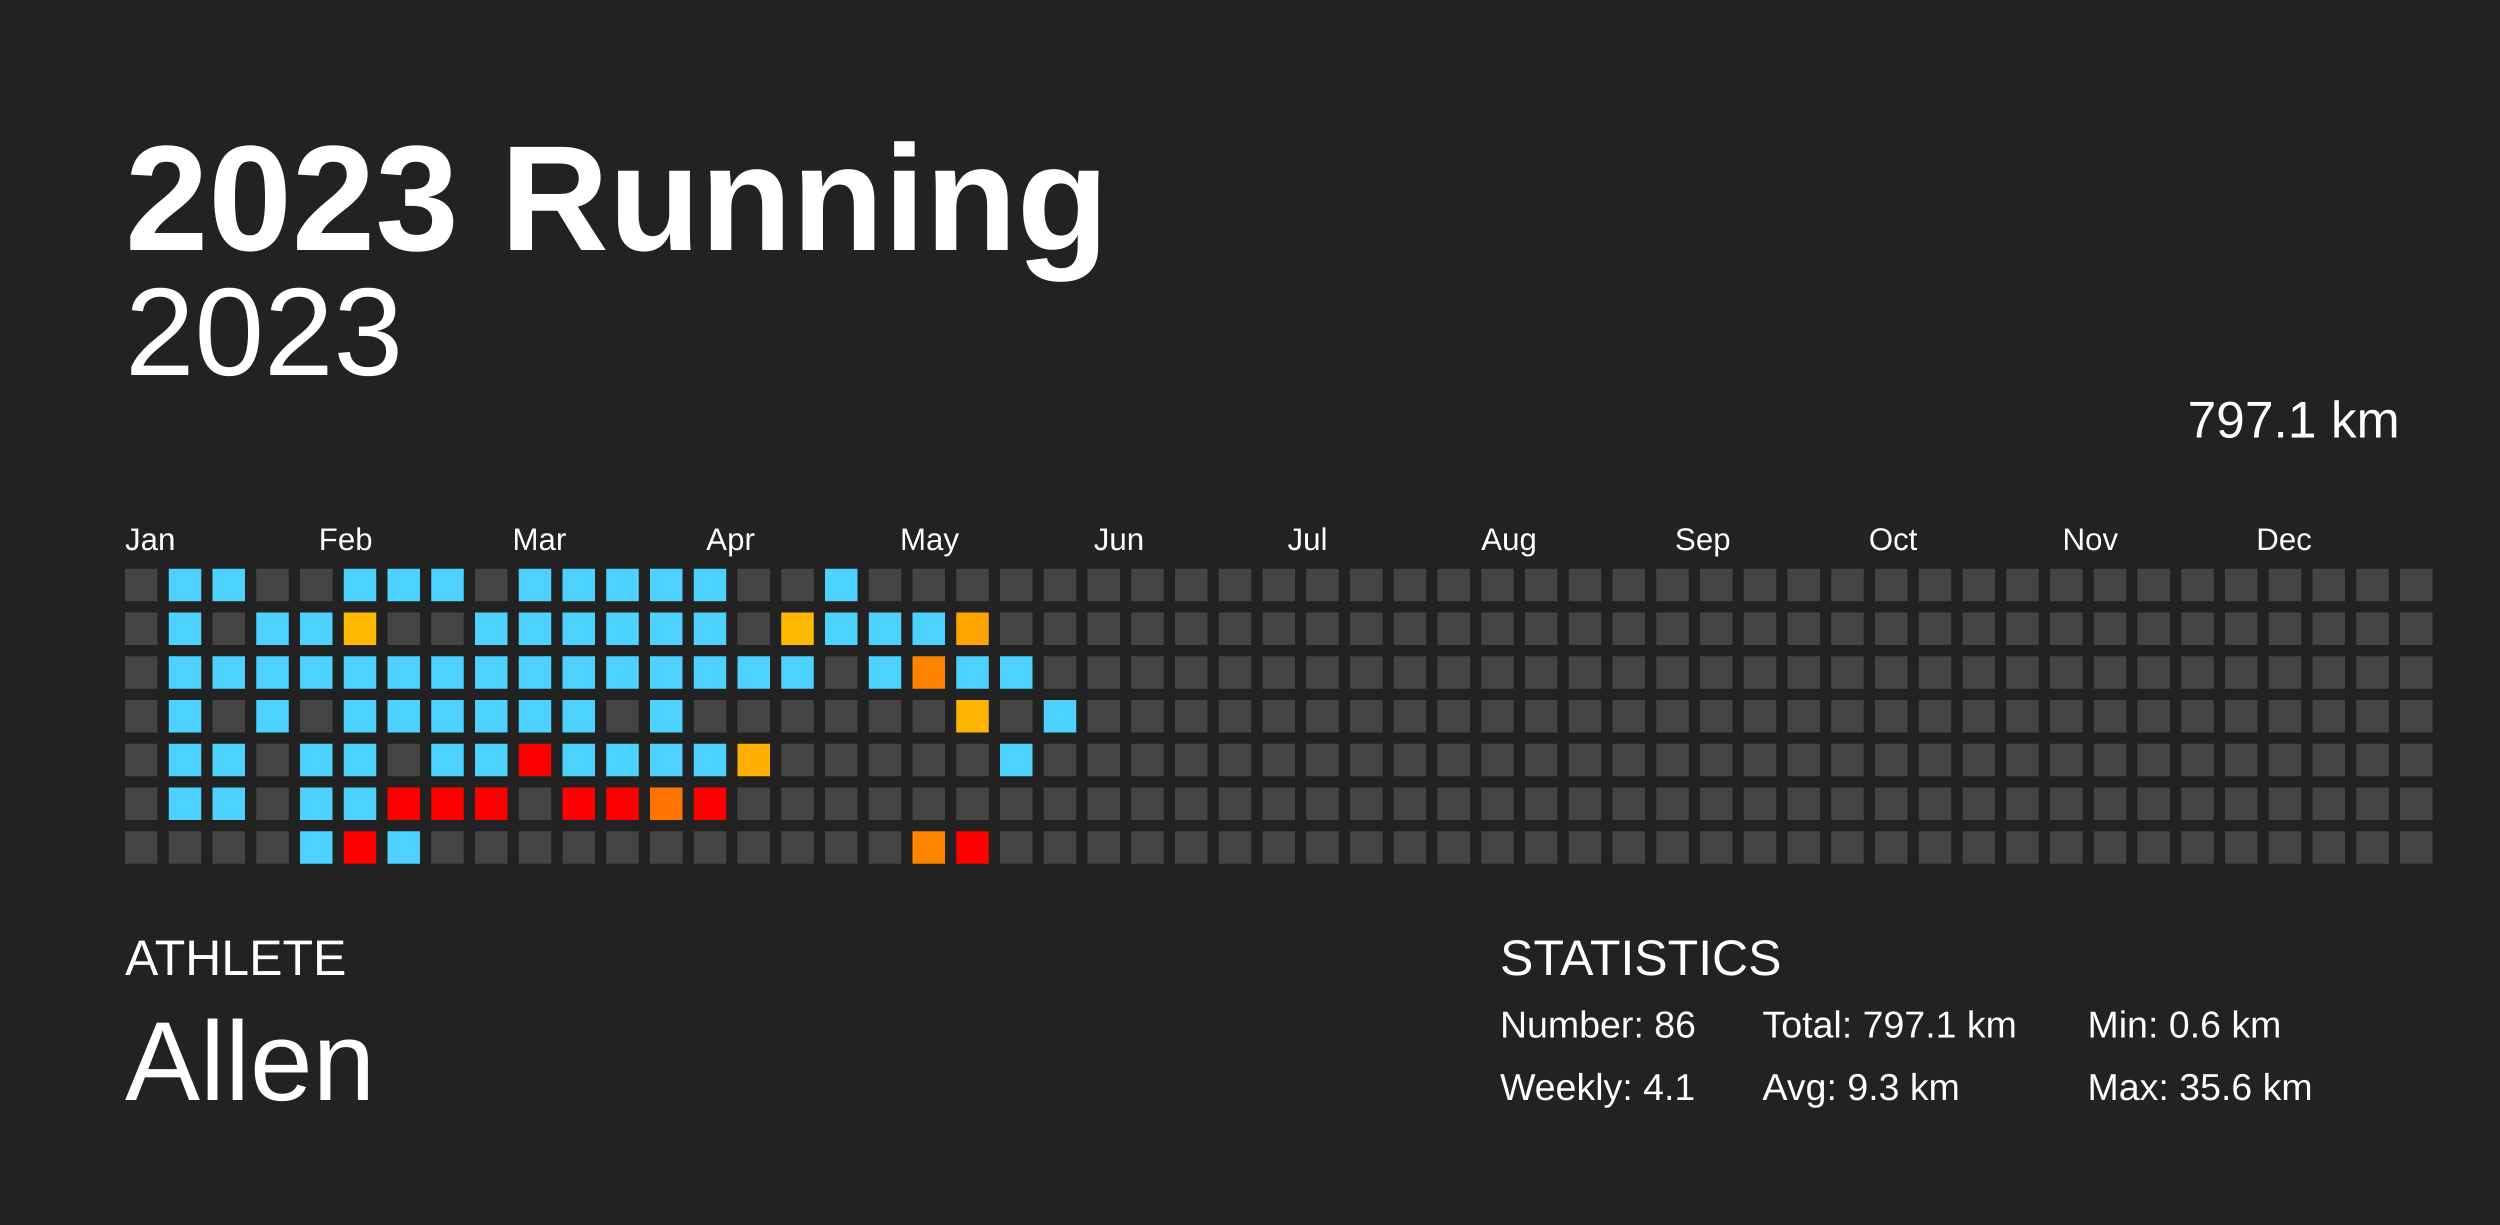
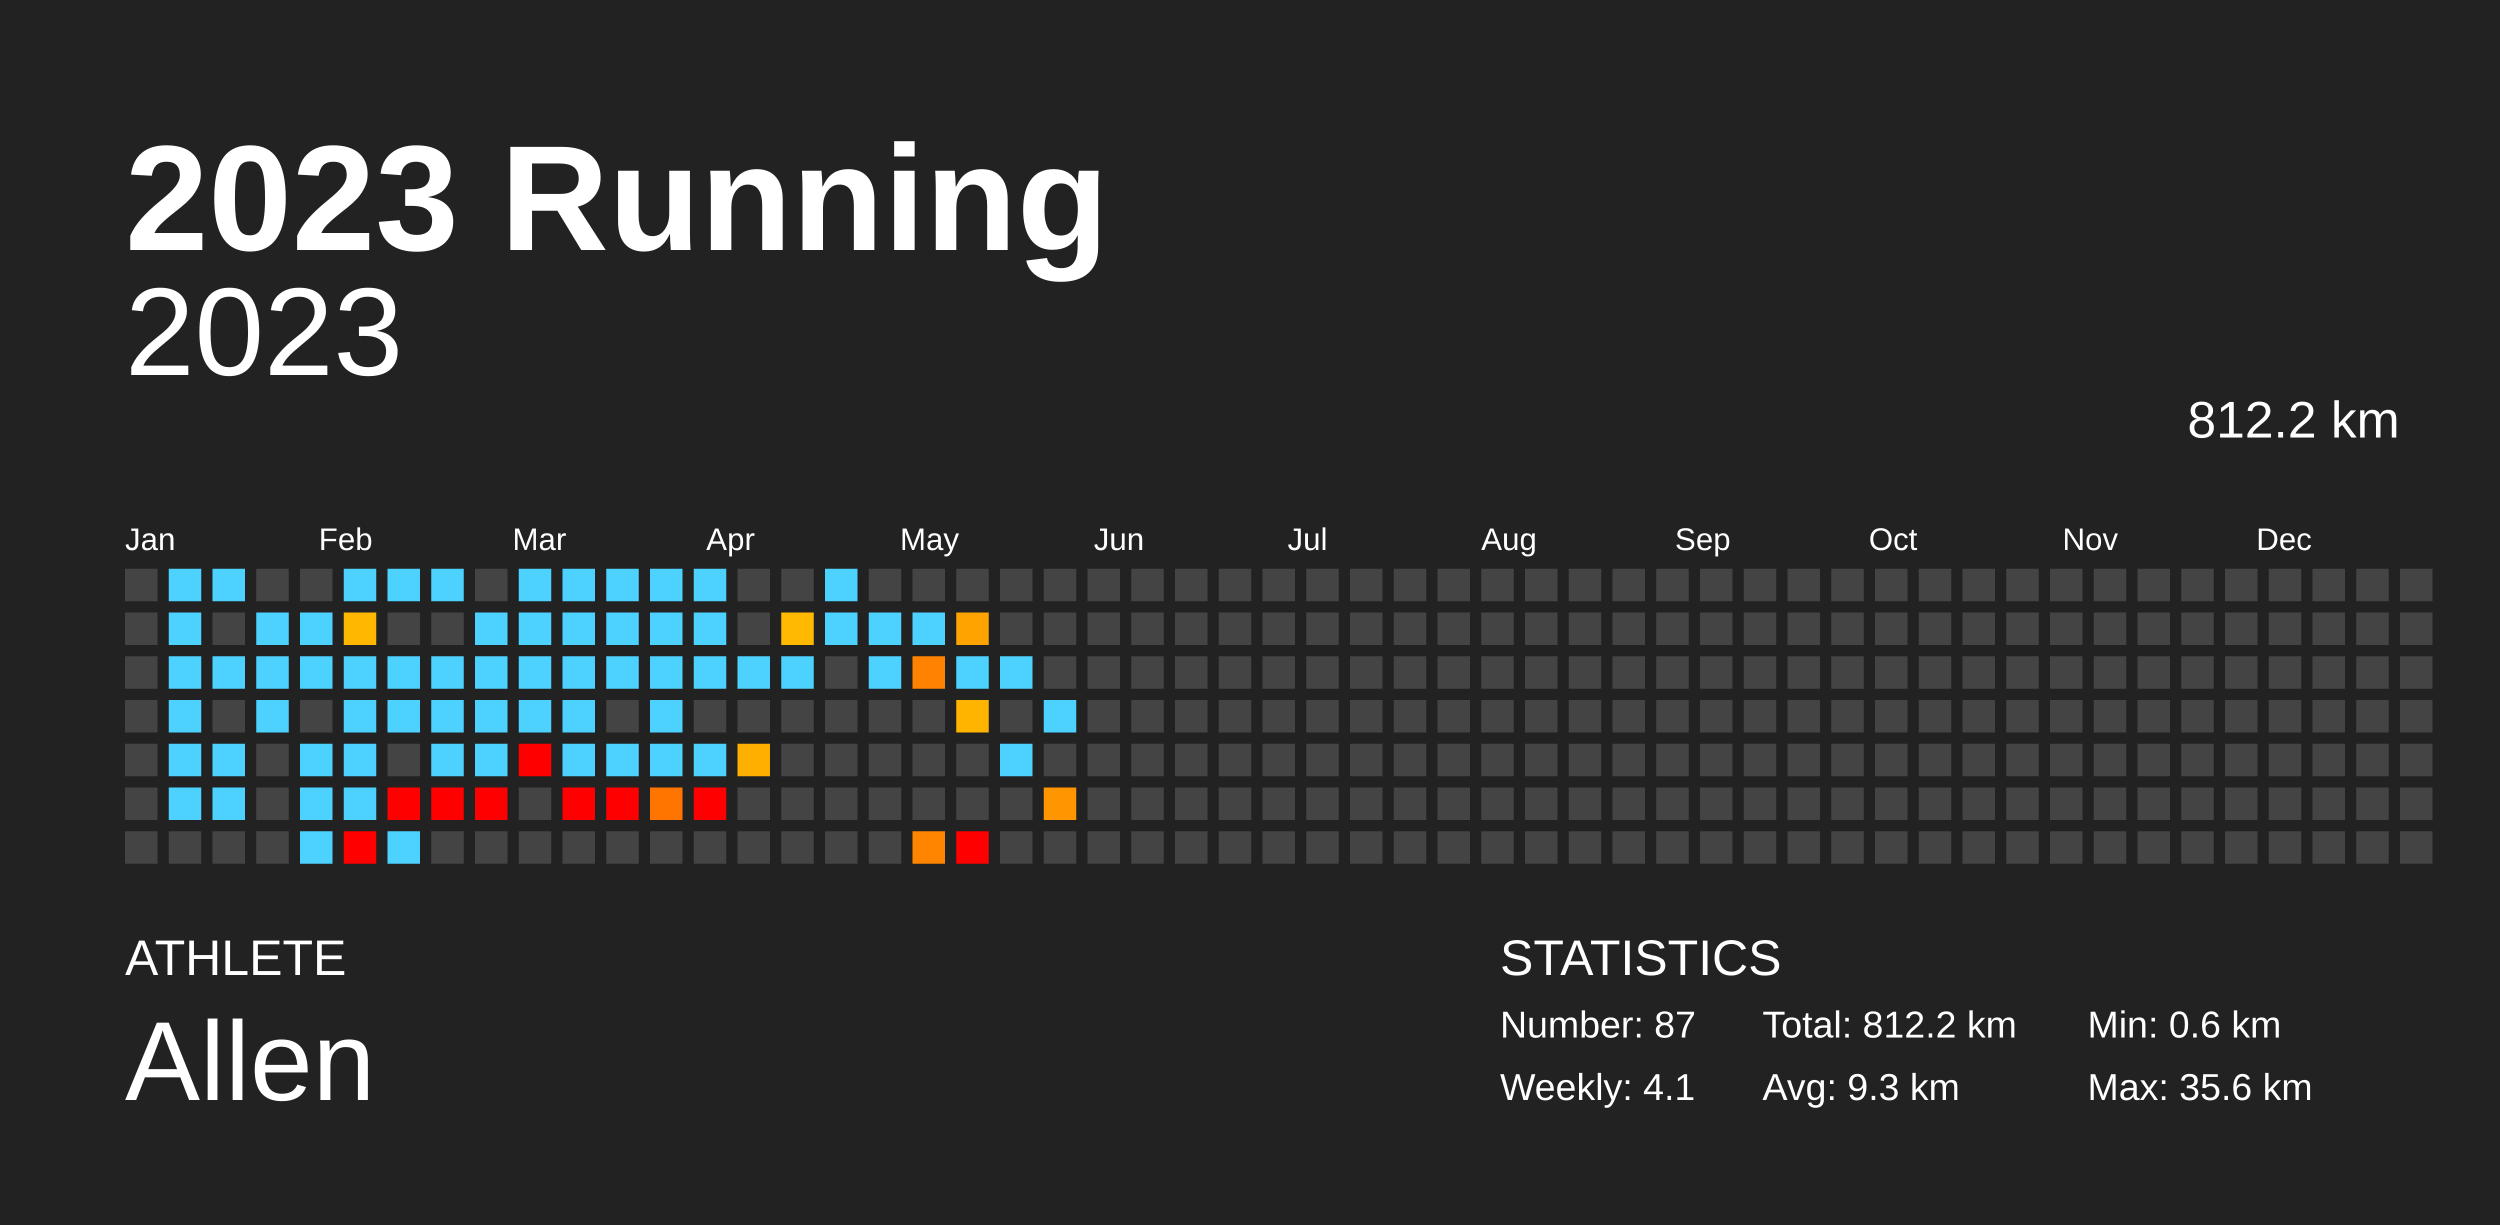
<svg xmlns="http://www.w3.org/2000/svg" baseProfile="full" height="98mm" version="1.1" viewBox="0,0,200,98" width="200mm">
  <defs />
  <rect fill="#222222" height="98" width="200" x="0" y="0" />
  <text fill="#FFFFFF" style="font-size:12px; font-family:Arial; font-weight:bold;" x="10" y="20">2023 Running</text>
  <text fill="#FFFFFF" style="font-size:4px; font-family:Arial" x="10" y="78">ATHLETE</text>
  <text fill="#FFFFFF" style="font-size:9px; font-family:Arial" x="10" y="88">Allen</text>
  <text fill="#FFFFFF" style="font-size:4px; font-family:Arial" x="120" y="78">STATISTICS</text>
-   <text fill="#FFFFFF" style="font-size:3px; font-family:Arial" x="120" y="83">Number: 86</text>
+   <text fill="#FFFFFF" style="font-size:3px; font-family:Arial" x="120" y="83">Number: 87</text>
  <text fill="#FFFFFF" style="font-size:3px; font-family:Arial" x="120" y="88">Weekly: 4.1</text>
-   <text fill="#FFFFFF" style="font-size:3px; font-family:Arial" x="141" y="83">Total: 797.1 km</text>
+   <text fill="#FFFFFF" style="font-size:3px; font-family:Arial" x="141" y="83">Total: 812.2 km</text>
  <text fill="#FFFFFF" style="font-size:3px; font-family:Arial" x="141" y="88">Avg: 9.3 km</text>
  <text fill="#FFFFFF" style="font-size:3px; font-family:Arial" x="167" y="83">Min: 0.6 km</text>
  <text fill="#FFFFFF" style="font-size:3px; font-family:Arial" x="167" y="88">Max: 35.6 km</text>
  <text alignment-baseline="hanging" fill="#FFFFFF" style="font-size:10.0px; font-family:Arial;" x="10" y="30">2023</text>
-   <text alignment-baseline="hanging" fill="#FFFFFF" style="font-size:4.125px; font-family:Arial;" x="175" y="35">797.1 km</text>
+   <text alignment-baseline="hanging" fill="#FFFFFF" style="font-size:4.125px; font-family:Arial;" x="175" y="35">812.2 km</text>
  <text fill="#FFFFFF" style="font-size:2.5px; font-family:Arial" x="10.0" y="44">Jan</text>
  <text fill="#FFFFFF" style="font-size:2.5px; font-family:Arial" x="25.5" y="44">Feb</text>
  <text fill="#FFFFFF" style="font-size:2.5px; font-family:Arial" x="41.0" y="44">Mar</text>
  <text fill="#FFFFFF" style="font-size:2.5px; font-family:Arial" x="56.5" y="44">Apr</text>
  <text fill="#FFFFFF" style="font-size:2.5px; font-family:Arial" x="72.0" y="44">May</text>
  <text fill="#FFFFFF" style="font-size:2.5px; font-family:Arial" x="87.5" y="44">Jun</text>
  <text fill="#FFFFFF" style="font-size:2.5px; font-family:Arial" x="103.0" y="44">Jul</text>
  <text fill="#FFFFFF" style="font-size:2.5px; font-family:Arial" x="118.5" y="44">Aug</text>
  <text fill="#FFFFFF" style="font-size:2.5px; font-family:Arial" x="134.0" y="44">Sep</text>
  <text fill="#FFFFFF" style="font-size:2.5px; font-family:Arial" x="149.5" y="44">Oct</text>
  <text fill="#FFFFFF" style="font-size:2.5px; font-family:Arial" x="165.0" y="44">Nov</text>
  <text fill="#FFFFFF" style="font-size:2.5px; font-family:Arial" x="180.5" y="44">Dec</text>
  <rect fill="#444444" height="2.6" width="2.6" x="10.0" y="45.5" />
  <rect fill="#444444" height="2.6" width="2.6" x="10.0" y="49.0" />
  <rect fill="#444444" height="2.6" width="2.6" x="10.0" y="52.5" />
  <rect fill="#444444" height="2.6" width="2.6" x="10.0" y="56.0" />
  <rect fill="#444444" height="2.6" width="2.6" x="10.0" y="59.5" />
  <rect fill="#444444" height="2.6" width="2.6" x="10.0" y="63.0" />
  <rect fill="#444444" height="2.6" width="2.6" x="10.0" y="66.5" />
  <rect fill="#4dd2ff" height="2.6" width="2.6" x="13.5" y="45.5" />
  <rect fill="#4dd2ff" height="2.6" width="2.6" x="13.5" y="49.0" />
  <rect fill="#4dd2ff" height="2.6" width="2.6" x="13.5" y="52.5" />
  <rect fill="#4dd2ff" height="2.6" width="2.6" x="13.5" y="56.0" />
  <rect fill="#4dd2ff" height="2.6" width="2.6" x="13.5" y="59.5" />
  <rect fill="#4dd2ff" height="2.6" width="2.6" x="13.5" y="63.0" />
  <rect fill="#444444" height="2.6" width="2.6" x="13.5" y="66.5" />
  <rect fill="#4dd2ff" height="2.6" width="2.6" x="17.0" y="45.5" />
  <rect fill="#444444" height="2.6" width="2.6" x="17.0" y="49.0" />
  <rect fill="#4dd2ff" height="2.6" width="2.6" x="17.0" y="52.5" />
  <rect fill="#444444" height="2.6" width="2.6" x="17.0" y="56.0" />
  <rect fill="#4dd2ff" height="2.6" width="2.6" x="17.0" y="59.5" />
  <rect fill="#4dd2ff" height="2.6" width="2.6" x="17.0" y="63.0" />
  <rect fill="#444444" height="2.6" width="2.6" x="17.0" y="66.5" />
  <rect fill="#444444" height="2.6" width="2.6" x="20.5" y="45.5" />
  <rect fill="#4dd2ff" height="2.6" width="2.6" x="20.5" y="49.0" />
  <rect fill="#4dd2ff" height="2.6" width="2.6" x="20.5" y="52.5" />
  <rect fill="#4dd2ff" height="2.6" width="2.6" x="20.5" y="56.0" />
  <rect fill="#444444" height="2.6" width="2.6" x="20.5" y="59.5" />
  <rect fill="#444444" height="2.6" width="2.6" x="20.5" y="63.0" />
  <rect fill="#444444" height="2.6" width="2.6" x="20.5" y="66.5" />
  <rect fill="#444444" height="2.6" width="2.6" x="24.0" y="45.5" />
  <rect fill="#4dd2ff" height="2.6" width="2.6" x="24.0" y="49.0" />
  <rect fill="#4dd2ff" height="2.6" width="2.6" x="24.0" y="52.5" />
  <rect fill="#444444" height="2.6" width="2.6" x="24.0" y="56.0" />
  <rect fill="#4dd2ff" height="2.6" width="2.6" x="24.0" y="59.5" />
  <rect fill="#4dd2ff" height="2.6" width="2.6" x="24.0" y="63.0" />
  <rect fill="#4dd2ff" height="2.6" width="2.6" x="24.0" y="66.5" />
  <rect fill="#4dd2ff" height="2.6" width="2.6" x="27.5" y="45.5" />
  <rect fill="#ffb700" height="2.6" width="2.6" x="27.5" y="49.0" />
  <rect fill="#4dd2ff" height="2.6" width="2.6" x="27.5" y="52.5" />
  <rect fill="#4dd2ff" height="2.6" width="2.6" x="27.5" y="56.0" />
  <rect fill="#4dd2ff" height="2.6" width="2.6" x="27.5" y="59.5" />
  <rect fill="#4dd2ff" height="2.6" width="2.6" x="27.5" y="63.0" />
  <rect fill="red" height="2.6" width="2.6" x="27.5" y="66.5" />
  <rect fill="#4dd2ff" height="2.6" width="2.6" x="31.0" y="45.5" />
  <rect fill="#444444" height="2.6" width="2.6" x="31.0" y="49.0" />
  <rect fill="#4dd2ff" height="2.6" width="2.6" x="31.0" y="52.5" />
  <rect fill="#4dd2ff" height="2.6" width="2.6" x="31.0" y="56.0" />
  <rect fill="#444444" height="2.6" width="2.6" x="31.0" y="59.5" />
  <rect fill="red" height="2.6" width="2.6" x="31.0" y="63.0" />
  <rect fill="#4dd2ff" height="2.6" width="2.6" x="31.0" y="66.5" />
  <rect fill="#4dd2ff" height="2.6" width="2.6" x="34.5" y="45.5" />
  <rect fill="#444444" height="2.6" width="2.6" x="34.5" y="49.0" />
  <rect fill="#4dd2ff" height="2.6" width="2.6" x="34.5" y="52.5" />
  <rect fill="#4dd2ff" height="2.6" width="2.6" x="34.5" y="56.0" />
  <rect fill="#4dd2ff" height="2.6" width="2.6" x="34.5" y="59.5" />
  <rect fill="red" height="2.6" width="2.6" x="34.5" y="63.0" />
  <rect fill="#444444" height="2.6" width="2.6" x="34.5" y="66.5" />
  <rect fill="#444444" height="2.6" width="2.6" x="38.0" y="45.5" />
  <rect fill="#4dd2ff" height="2.6" width="2.6" x="38.0" y="49.0" />
  <rect fill="#4dd2ff" height="2.6" width="2.6" x="38.0" y="52.5" />
  <rect fill="#4dd2ff" height="2.6" width="2.6" x="38.0" y="56.0" />
  <rect fill="#4dd2ff" height="2.6" width="2.6" x="38.0" y="59.5" />
  <rect fill="red" height="2.6" width="2.6" x="38.0" y="63.0" />
  <rect fill="#444444" height="2.6" width="2.6" x="38.0" y="66.5" />
  <rect fill="#4dd2ff" height="2.6" width="2.6" x="41.5" y="45.5" />
  <rect fill="#4dd2ff" height="2.6" width="2.6" x="41.5" y="49.0" />
  <rect fill="#4dd2ff" height="2.6" width="2.6" x="41.5" y="52.5" />
  <rect fill="#4dd2ff" height="2.6" width="2.6" x="41.5" y="56.0" />
  <rect fill="red" height="2.6" width="2.6" x="41.5" y="59.5" />
  <rect fill="#444444" height="2.6" width="2.6" x="41.5" y="63.0" />
  <rect fill="#444444" height="2.6" width="2.6" x="41.5" y="66.5" />
  <rect fill="#4dd2ff" height="2.6" width="2.6" x="45.0" y="45.5" />
  <rect fill="#4dd2ff" height="2.6" width="2.6" x="45.0" y="49.0" />
  <rect fill="#4dd2ff" height="2.6" width="2.6" x="45.0" y="52.5" />
  <rect fill="#4dd2ff" height="2.6" width="2.6" x="45.0" y="56.0" />
  <rect fill="#4dd2ff" height="2.6" width="2.6" x="45.0" y="59.5" />
  <rect fill="red" height="2.6" width="2.6" x="45.0" y="63.0" />
  <rect fill="#444444" height="2.6" width="2.6" x="45.0" y="66.5" />
  <rect fill="#4dd2ff" height="2.6" width="2.6" x="48.5" y="45.5" />
  <rect fill="#4dd2ff" height="2.6" width="2.6" x="48.5" y="49.0" />
  <rect fill="#4dd2ff" height="2.6" width="2.6" x="48.5" y="52.5" />
  <rect fill="#444444" height="2.6" width="2.6" x="48.5" y="56.0" />
  <rect fill="#4dd2ff" height="2.6" width="2.6" x="48.5" y="59.5" />
  <rect fill="red" height="2.6" width="2.6" x="48.5" y="63.0" />
  <rect fill="#444444" height="2.6" width="2.6" x="48.5" y="66.5" />
  <rect fill="#4dd2ff" height="2.6" width="2.6" x="52.0" y="45.5" />
  <rect fill="#4dd2ff" height="2.6" width="2.6" x="52.0" y="49.0" />
  <rect fill="#4dd2ff" height="2.6" width="2.6" x="52.0" y="52.5" />
  <rect fill="#4dd2ff" height="2.6" width="2.6" x="52.0" y="56.0" />
  <rect fill="#4dd2ff" height="2.6" width="2.6" x="52.0" y="59.5" />
  <rect fill="#ff7500" height="2.6" width="2.6" x="52.0" y="63.0" />
  <rect fill="#444444" height="2.6" width="2.6" x="52.0" y="66.5" />
  <rect fill="#4dd2ff" height="2.6" width="2.6" x="55.5" y="45.5" />
  <rect fill="#4dd2ff" height="2.6" width="2.6" x="55.5" y="49.0" />
  <rect fill="#4dd2ff" height="2.6" width="2.6" x="55.5" y="52.5" />
  <rect fill="#444444" height="2.6" width="2.6" x="55.5" y="56.0" />
  <rect fill="#4dd2ff" height="2.6" width="2.6" x="55.5" y="59.5" />
  <rect fill="red" height="2.6" width="2.6" x="55.5" y="63.0" />
  <rect fill="#444444" height="2.6" width="2.6" x="55.5" y="66.5" />
  <rect fill="#444444" height="2.6" width="2.6" x="59.0" y="45.5" />
  <rect fill="#444444" height="2.6" width="2.6" x="59.0" y="49.0" />
  <rect fill="#4dd2ff" height="2.6" width="2.6" x="59.0" y="52.5" />
  <rect fill="#444444" height="2.6" width="2.6" x="59.0" y="56.0" />
  <rect fill="#ffaf00" height="2.6" width="2.6" x="59.0" y="59.5" />
  <rect fill="#444444" height="2.6" width="2.6" x="59.0" y="63.0" />
  <rect fill="#444444" height="2.6" width="2.6" x="59.0" y="66.5" />
  <rect fill="#444444" height="2.6" width="2.6" x="62.5" y="45.5" />
  <rect fill="#ffb900" height="2.6" width="2.6" x="62.5" y="49.0" />
  <rect fill="#4dd2ff" height="2.6" width="2.6" x="62.5" y="52.5" />
  <rect fill="#444444" height="2.6" width="2.6" x="62.5" y="56.0" />
  <rect fill="#444444" height="2.6" width="2.6" x="62.5" y="59.5" />
  <rect fill="#444444" height="2.6" width="2.6" x="62.5" y="63.0" />
  <rect fill="#444444" height="2.6" width="2.6" x="62.5" y="66.5" />
  <rect fill="#4dd2ff" height="2.6" width="2.6" x="66.0" y="45.5" />
  <rect fill="#4dd2ff" height="2.6" width="2.6" x="66.0" y="49.0" />
  <rect fill="#444444" height="2.6" width="2.6" x="66.0" y="52.5" />
  <rect fill="#444444" height="2.6" width="2.6" x="66.0" y="56.0" />
  <rect fill="#444444" height="2.6" width="2.6" x="66.0" y="59.5" />
  <rect fill="#444444" height="2.6" width="2.6" x="66.0" y="63.0" />
  <rect fill="#444444" height="2.6" width="2.6" x="66.0" y="66.5" />
  <rect fill="#444444" height="2.6" width="2.6" x="69.5" y="45.5" />
  <rect fill="#4dd2ff" height="2.6" width="2.6" x="69.5" y="49.0" />
  <rect fill="#4dd2ff" height="2.6" width="2.6" x="69.5" y="52.5" />
  <rect fill="#444444" height="2.6" width="2.6" x="69.5" y="56.0" />
  <rect fill="#444444" height="2.6" width="2.6" x="69.5" y="59.5" />
  <rect fill="#444444" height="2.6" width="2.6" x="69.5" y="63.0" />
  <rect fill="#444444" height="2.6" width="2.6" x="69.5" y="66.5" />
  <rect fill="#444444" height="2.6" width="2.6" x="73.0" y="45.5" />
  <rect fill="#4dd2ff" height="2.6" width="2.6" x="73.0" y="49.0" />
  <rect fill="#ff8300" height="2.6" width="2.6" x="73.0" y="52.5" />
  <rect fill="#444444" height="2.6" width="2.6" x="73.0" y="56.0" />
  <rect fill="#444444" height="2.6" width="2.6" x="73.0" y="59.5" />
  <rect fill="#444444" height="2.6" width="2.6" x="73.0" y="63.0" />
  <rect fill="#ff8500" height="2.6" width="2.6" x="73.0" y="66.5" />
  <rect fill="#444444" height="2.6" width="2.6" x="76.5" y="45.5" />
  <rect fill="#ffa300" height="2.6" width="2.6" x="76.5" y="49.0" />
  <rect fill="#4dd2ff" height="2.6" width="2.6" x="76.5" y="52.5" />
  <rect fill="#ffb400" height="2.6" width="2.6" x="76.5" y="56.0" />
  <rect fill="#444444" height="2.6" width="2.6" x="76.5" y="59.5" />
  <rect fill="#444444" height="2.6" width="2.6" x="76.5" y="63.0" />
  <rect fill="red" height="2.6" width="2.6" x="76.5" y="66.5" />
  <rect fill="#444444" height="2.6" width="2.6" x="80.0" y="45.5" />
  <rect fill="#444444" height="2.6" width="2.6" x="80.0" y="49.0" />
  <rect fill="#4dd2ff" height="2.6" width="2.6" x="80.0" y="52.5" />
  <rect fill="#444444" height="2.6" width="2.6" x="80.0" y="56.0" />
  <rect fill="#4dd2ff" height="2.6" width="2.6" x="80.0" y="59.5" />
  <rect fill="#444444" height="2.6" width="2.6" x="80.0" y="63.0" />
  <rect fill="#444444" height="2.6" width="2.6" x="80.0" y="66.5" />
  <rect fill="#444444" height="2.6" width="2.6" x="83.5" y="45.5" />
  <rect fill="#444444" height="2.6" width="2.6" x="83.5" y="49.0" />
  <rect fill="#444444" height="2.6" width="2.6" x="83.5" y="52.5" />
  <rect fill="#4dd2ff" height="2.6" width="2.6" x="83.5" y="56.0" />
  <rect fill="#444444" height="2.6" width="2.6" x="83.5" y="59.5" />
-   <rect fill="#444444" height="2.6" width="2.6" x="83.5" y="63.0" />
+   <rect fill="#ff9500" height="2.6" width="2.6" x="83.5" y="63.0" />
  <rect fill="#444444" height="2.6" width="2.6" x="83.5" y="66.5" />
  <rect fill="#444444" height="2.6" width="2.6" x="87.0" y="45.5" />
  <rect fill="#444444" height="2.6" width="2.6" x="87.0" y="49.0" />
  <rect fill="#444444" height="2.6" width="2.6" x="87.0" y="52.5" />
  <rect fill="#444444" height="2.6" width="2.6" x="87.0" y="56.0" />
  <rect fill="#444444" height="2.6" width="2.6" x="87.0" y="59.5" />
  <rect fill="#444444" height="2.6" width="2.6" x="87.0" y="63.0" />
  <rect fill="#444444" height="2.6" width="2.6" x="87.0" y="66.5" />
  <rect fill="#444444" height="2.6" width="2.6" x="90.5" y="45.5" />
  <rect fill="#444444" height="2.6" width="2.6" x="90.5" y="49.0" />
  <rect fill="#444444" height="2.6" width="2.6" x="90.5" y="52.5" />
  <rect fill="#444444" height="2.6" width="2.6" x="90.5" y="56.0" />
  <rect fill="#444444" height="2.6" width="2.6" x="90.5" y="59.5" />
  <rect fill="#444444" height="2.6" width="2.6" x="90.5" y="63.0" />
  <rect fill="#444444" height="2.6" width="2.6" x="90.5" y="66.5" />
  <rect fill="#444444" height="2.6" width="2.6" x="94.0" y="45.5" />
  <rect fill="#444444" height="2.6" width="2.6" x="94.0" y="49.0" />
  <rect fill="#444444" height="2.6" width="2.6" x="94.0" y="52.5" />
  <rect fill="#444444" height="2.6" width="2.6" x="94.0" y="56.0" />
  <rect fill="#444444" height="2.6" width="2.6" x="94.0" y="59.5" />
  <rect fill="#444444" height="2.6" width="2.6" x="94.0" y="63.0" />
  <rect fill="#444444" height="2.6" width="2.6" x="94.0" y="66.5" />
  <rect fill="#444444" height="2.6" width="2.6" x="97.5" y="45.5" />
  <rect fill="#444444" height="2.6" width="2.6" x="97.5" y="49.0" />
  <rect fill="#444444" height="2.6" width="2.6" x="97.5" y="52.5" />
  <rect fill="#444444" height="2.6" width="2.6" x="97.5" y="56.0" />
  <rect fill="#444444" height="2.6" width="2.6" x="97.5" y="59.5" />
  <rect fill="#444444" height="2.6" width="2.6" x="97.5" y="63.0" />
  <rect fill="#444444" height="2.6" width="2.6" x="97.5" y="66.5" />
  <rect fill="#444444" height="2.6" width="2.6" x="101.0" y="45.5" />
  <rect fill="#444444" height="2.6" width="2.6" x="101.0" y="49.0" />
  <rect fill="#444444" height="2.6" width="2.6" x="101.0" y="52.5" />
  <rect fill="#444444" height="2.6" width="2.6" x="101.0" y="56.0" />
  <rect fill="#444444" height="2.6" width="2.6" x="101.0" y="59.5" />
  <rect fill="#444444" height="2.6" width="2.6" x="101.0" y="63.0" />
  <rect fill="#444444" height="2.6" width="2.6" x="101.0" y="66.5" />
  <rect fill="#444444" height="2.6" width="2.6" x="104.5" y="45.5" />
  <rect fill="#444444" height="2.6" width="2.6" x="104.5" y="49.0" />
  <rect fill="#444444" height="2.6" width="2.6" x="104.5" y="52.5" />
  <rect fill="#444444" height="2.6" width="2.6" x="104.5" y="56.0" />
  <rect fill="#444444" height="2.6" width="2.6" x="104.5" y="59.5" />
  <rect fill="#444444" height="2.6" width="2.6" x="104.5" y="63.0" />
  <rect fill="#444444" height="2.6" width="2.6" x="104.5" y="66.5" />
  <rect fill="#444444" height="2.6" width="2.6" x="108.0" y="45.5" />
  <rect fill="#444444" height="2.6" width="2.6" x="108.0" y="49.0" />
  <rect fill="#444444" height="2.6" width="2.6" x="108.0" y="52.5" />
  <rect fill="#444444" height="2.6" width="2.6" x="108.0" y="56.0" />
  <rect fill="#444444" height="2.6" width="2.6" x="108.0" y="59.5" />
  <rect fill="#444444" height="2.6" width="2.6" x="108.0" y="63.0" />
  <rect fill="#444444" height="2.6" width="2.6" x="108.0" y="66.5" />
  <rect fill="#444444" height="2.6" width="2.6" x="111.5" y="45.5" />
  <rect fill="#444444" height="2.6" width="2.6" x="111.5" y="49.0" />
  <rect fill="#444444" height="2.6" width="2.6" x="111.5" y="52.5" />
  <rect fill="#444444" height="2.6" width="2.6" x="111.5" y="56.0" />
  <rect fill="#444444" height="2.6" width="2.6" x="111.5" y="59.5" />
  <rect fill="#444444" height="2.6" width="2.6" x="111.5" y="63.0" />
  <rect fill="#444444" height="2.6" width="2.6" x="111.5" y="66.5" />
  <rect fill="#444444" height="2.6" width="2.6" x="115.0" y="45.5" />
  <rect fill="#444444" height="2.6" width="2.6" x="115.0" y="49.0" />
  <rect fill="#444444" height="2.6" width="2.6" x="115.0" y="52.5" />
  <rect fill="#444444" height="2.6" width="2.6" x="115.0" y="56.0" />
  <rect fill="#444444" height="2.6" width="2.6" x="115.0" y="59.5" />
  <rect fill="#444444" height="2.6" width="2.6" x="115.0" y="63.0" />
  <rect fill="#444444" height="2.6" width="2.6" x="115.0" y="66.5" />
  <rect fill="#444444" height="2.6" width="2.6" x="118.5" y="45.5" />
  <rect fill="#444444" height="2.6" width="2.6" x="118.5" y="49.0" />
  <rect fill="#444444" height="2.6" width="2.6" x="118.5" y="52.5" />
  <rect fill="#444444" height="2.6" width="2.6" x="118.5" y="56.0" />
  <rect fill="#444444" height="2.6" width="2.6" x="118.5" y="59.5" />
  <rect fill="#444444" height="2.6" width="2.6" x="118.5" y="63.0" />
  <rect fill="#444444" height="2.6" width="2.6" x="118.5" y="66.5" />
  <rect fill="#444444" height="2.6" width="2.6" x="122.0" y="45.5" />
  <rect fill="#444444" height="2.6" width="2.6" x="122.0" y="49.0" />
  <rect fill="#444444" height="2.6" width="2.6" x="122.0" y="52.5" />
  <rect fill="#444444" height="2.6" width="2.6" x="122.0" y="56.0" />
  <rect fill="#444444" height="2.6" width="2.6" x="122.0" y="59.5" />
  <rect fill="#444444" height="2.6" width="2.6" x="122.0" y="63.0" />
  <rect fill="#444444" height="2.6" width="2.6" x="122.0" y="66.5" />
  <rect fill="#444444" height="2.6" width="2.6" x="125.5" y="45.5" />
  <rect fill="#444444" height="2.6" width="2.6" x="125.5" y="49.0" />
  <rect fill="#444444" height="2.6" width="2.6" x="125.5" y="52.5" />
  <rect fill="#444444" height="2.6" width="2.6" x="125.5" y="56.0" />
  <rect fill="#444444" height="2.6" width="2.6" x="125.5" y="59.5" />
  <rect fill="#444444" height="2.6" width="2.6" x="125.5" y="63.0" />
  <rect fill="#444444" height="2.6" width="2.6" x="125.5" y="66.5" />
  <rect fill="#444444" height="2.6" width="2.6" x="129.0" y="45.5" />
  <rect fill="#444444" height="2.6" width="2.6" x="129.0" y="49.0" />
  <rect fill="#444444" height="2.6" width="2.6" x="129.0" y="52.5" />
  <rect fill="#444444" height="2.6" width="2.6" x="129.0" y="56.0" />
  <rect fill="#444444" height="2.6" width="2.6" x="129.0" y="59.5" />
  <rect fill="#444444" height="2.6" width="2.6" x="129.0" y="63.0" />
  <rect fill="#444444" height="2.6" width="2.6" x="129.0" y="66.5" />
  <rect fill="#444444" height="2.6" width="2.6" x="132.5" y="45.5" />
  <rect fill="#444444" height="2.6" width="2.6" x="132.5" y="49.0" />
  <rect fill="#444444" height="2.6" width="2.6" x="132.5" y="52.5" />
  <rect fill="#444444" height="2.6" width="2.6" x="132.5" y="56.0" />
  <rect fill="#444444" height="2.6" width="2.6" x="132.5" y="59.5" />
  <rect fill="#444444" height="2.6" width="2.6" x="132.5" y="63.0" />
  <rect fill="#444444" height="2.6" width="2.6" x="132.5" y="66.5" />
  <rect fill="#444444" height="2.6" width="2.6" x="136.0" y="45.5" />
  <rect fill="#444444" height="2.6" width="2.6" x="136.0" y="49.0" />
  <rect fill="#444444" height="2.6" width="2.6" x="136.0" y="52.5" />
  <rect fill="#444444" height="2.6" width="2.6" x="136.0" y="56.0" />
  <rect fill="#444444" height="2.6" width="2.6" x="136.0" y="59.5" />
  <rect fill="#444444" height="2.6" width="2.6" x="136.0" y="63.0" />
  <rect fill="#444444" height="2.6" width="2.6" x="136.0" y="66.5" />
  <rect fill="#444444" height="2.6" width="2.6" x="139.5" y="45.5" />
  <rect fill="#444444" height="2.6" width="2.6" x="139.5" y="49.0" />
  <rect fill="#444444" height="2.6" width="2.6" x="139.5" y="52.5" />
  <rect fill="#444444" height="2.6" width="2.6" x="139.5" y="56.0" />
  <rect fill="#444444" height="2.6" width="2.6" x="139.5" y="59.5" />
  <rect fill="#444444" height="2.6" width="2.6" x="139.5" y="63.0" />
  <rect fill="#444444" height="2.6" width="2.6" x="139.5" y="66.5" />
  <rect fill="#444444" height="2.6" width="2.6" x="143.0" y="45.5" />
  <rect fill="#444444" height="2.6" width="2.6" x="143.0" y="49.0" />
  <rect fill="#444444" height="2.6" width="2.6" x="143.0" y="52.5" />
  <rect fill="#444444" height="2.6" width="2.6" x="143.0" y="56.0" />
  <rect fill="#444444" height="2.6" width="2.6" x="143.0" y="59.5" />
  <rect fill="#444444" height="2.6" width="2.6" x="143.0" y="63.0" />
  <rect fill="#444444" height="2.6" width="2.6" x="143.0" y="66.5" />
  <rect fill="#444444" height="2.6" width="2.6" x="146.5" y="45.5" />
  <rect fill="#444444" height="2.6" width="2.6" x="146.5" y="49.0" />
  <rect fill="#444444" height="2.6" width="2.6" x="146.5" y="52.5" />
  <rect fill="#444444" height="2.6" width="2.6" x="146.5" y="56.0" />
  <rect fill="#444444" height="2.6" width="2.6" x="146.5" y="59.5" />
  <rect fill="#444444" height="2.6" width="2.6" x="146.5" y="63.0" />
  <rect fill="#444444" height="2.6" width="2.6" x="146.5" y="66.5" />
  <rect fill="#444444" height="2.6" width="2.6" x="150.0" y="45.5" />
  <rect fill="#444444" height="2.6" width="2.6" x="150.0" y="49.0" />
  <rect fill="#444444" height="2.6" width="2.6" x="150.0" y="52.5" />
  <rect fill="#444444" height="2.6" width="2.6" x="150.0" y="56.0" />
  <rect fill="#444444" height="2.6" width="2.6" x="150.0" y="59.5" />
  <rect fill="#444444" height="2.6" width="2.6" x="150.0" y="63.0" />
  <rect fill="#444444" height="2.6" width="2.6" x="150.0" y="66.5" />
  <rect fill="#444444" height="2.6" width="2.6" x="153.5" y="45.5" />
  <rect fill="#444444" height="2.6" width="2.6" x="153.5" y="49.0" />
  <rect fill="#444444" height="2.6" width="2.6" x="153.5" y="52.5" />
  <rect fill="#444444" height="2.6" width="2.6" x="153.5" y="56.0" />
  <rect fill="#444444" height="2.6" width="2.6" x="153.5" y="59.5" />
  <rect fill="#444444" height="2.6" width="2.6" x="153.5" y="63.0" />
  <rect fill="#444444" height="2.6" width="2.6" x="153.5" y="66.5" />
  <rect fill="#444444" height="2.6" width="2.6" x="157.0" y="45.5" />
  <rect fill="#444444" height="2.6" width="2.6" x="157.0" y="49.0" />
  <rect fill="#444444" height="2.6" width="2.6" x="157.0" y="52.5" />
  <rect fill="#444444" height="2.6" width="2.6" x="157.0" y="56.0" />
  <rect fill="#444444" height="2.6" width="2.6" x="157.0" y="59.5" />
  <rect fill="#444444" height="2.6" width="2.6" x="157.0" y="63.0" />
  <rect fill="#444444" height="2.6" width="2.6" x="157.0" y="66.5" />
  <rect fill="#444444" height="2.6" width="2.6" x="160.5" y="45.5" />
  <rect fill="#444444" height="2.6" width="2.6" x="160.5" y="49.0" />
  <rect fill="#444444" height="2.6" width="2.6" x="160.5" y="52.5" />
  <rect fill="#444444" height="2.6" width="2.6" x="160.5" y="56.0" />
  <rect fill="#444444" height="2.6" width="2.6" x="160.5" y="59.5" />
  <rect fill="#444444" height="2.6" width="2.6" x="160.5" y="63.0" />
  <rect fill="#444444" height="2.6" width="2.6" x="160.5" y="66.5" />
  <rect fill="#444444" height="2.6" width="2.6" x="164.0" y="45.5" />
  <rect fill="#444444" height="2.6" width="2.6" x="164.0" y="49.0" />
  <rect fill="#444444" height="2.6" width="2.6" x="164.0" y="52.5" />
  <rect fill="#444444" height="2.6" width="2.6" x="164.0" y="56.0" />
  <rect fill="#444444" height="2.6" width="2.6" x="164.0" y="59.5" />
  <rect fill="#444444" height="2.6" width="2.6" x="164.0" y="63.0" />
  <rect fill="#444444" height="2.6" width="2.6" x="164.0" y="66.5" />
  <rect fill="#444444" height="2.6" width="2.6" x="167.5" y="45.5" />
  <rect fill="#444444" height="2.6" width="2.6" x="167.5" y="49.0" />
  <rect fill="#444444" height="2.6" width="2.6" x="167.5" y="52.5" />
  <rect fill="#444444" height="2.6" width="2.6" x="167.5" y="56.0" />
  <rect fill="#444444" height="2.6" width="2.6" x="167.5" y="59.5" />
  <rect fill="#444444" height="2.6" width="2.6" x="167.5" y="63.0" />
  <rect fill="#444444" height="2.6" width="2.6" x="167.5" y="66.5" />
  <rect fill="#444444" height="2.6" width="2.6" x="171.0" y="45.5" />
  <rect fill="#444444" height="2.6" width="2.6" x="171.0" y="49.0" />
  <rect fill="#444444" height="2.6" width="2.6" x="171.0" y="52.5" />
  <rect fill="#444444" height="2.6" width="2.6" x="171.0" y="56.0" />
  <rect fill="#444444" height="2.6" width="2.6" x="171.0" y="59.5" />
  <rect fill="#444444" height="2.6" width="2.6" x="171.0" y="63.0" />
  <rect fill="#444444" height="2.6" width="2.6" x="171.0" y="66.5" />
  <rect fill="#444444" height="2.6" width="2.6" x="174.5" y="45.5" />
  <rect fill="#444444" height="2.6" width="2.6" x="174.5" y="49.0" />
  <rect fill="#444444" height="2.6" width="2.6" x="174.5" y="52.5" />
  <rect fill="#444444" height="2.6" width="2.6" x="174.5" y="56.0" />
  <rect fill="#444444" height="2.6" width="2.6" x="174.5" y="59.5" />
  <rect fill="#444444" height="2.6" width="2.6" x="174.5" y="63.0" />
  <rect fill="#444444" height="2.6" width="2.6" x="174.5" y="66.5" />
  <rect fill="#444444" height="2.6" width="2.6" x="178.0" y="45.5" />
  <rect fill="#444444" height="2.6" width="2.6" x="178.0" y="49.0" />
  <rect fill="#444444" height="2.6" width="2.6" x="178.0" y="52.5" />
  <rect fill="#444444" height="2.6" width="2.6" x="178.0" y="56.0" />
  <rect fill="#444444" height="2.6" width="2.6" x="178.0" y="59.5" />
  <rect fill="#444444" height="2.6" width="2.6" x="178.0" y="63.0" />
  <rect fill="#444444" height="2.6" width="2.6" x="178.0" y="66.5" />
  <rect fill="#444444" height="2.6" width="2.6" x="181.5" y="45.5" />
  <rect fill="#444444" height="2.6" width="2.6" x="181.5" y="49.0" />
  <rect fill="#444444" height="2.6" width="2.6" x="181.5" y="52.5" />
  <rect fill="#444444" height="2.6" width="2.6" x="181.5" y="56.0" />
  <rect fill="#444444" height="2.6" width="2.6" x="181.5" y="59.5" />
  <rect fill="#444444" height="2.6" width="2.6" x="181.5" y="63.0" />
  <rect fill="#444444" height="2.6" width="2.6" x="181.5" y="66.5" />
  <rect fill="#444444" height="2.6" width="2.6" x="185.0" y="45.5" />
  <rect fill="#444444" height="2.6" width="2.6" x="185.0" y="49.0" />
  <rect fill="#444444" height="2.6" width="2.6" x="185.0" y="52.5" />
  <rect fill="#444444" height="2.6" width="2.6" x="185.0" y="56.0" />
  <rect fill="#444444" height="2.6" width="2.6" x="185.0" y="59.5" />
  <rect fill="#444444" height="2.6" width="2.6" x="185.0" y="63.0" />
  <rect fill="#444444" height="2.6" width="2.6" x="185.0" y="66.5" />
  <rect fill="#444444" height="2.6" width="2.6" x="188.5" y="45.5" />
  <rect fill="#444444" height="2.6" width="2.6" x="188.5" y="49.0" />
  <rect fill="#444444" height="2.6" width="2.6" x="188.5" y="52.5" />
  <rect fill="#444444" height="2.6" width="2.6" x="188.5" y="56.0" />
  <rect fill="#444444" height="2.6" width="2.6" x="188.5" y="59.5" />
  <rect fill="#444444" height="2.6" width="2.6" x="188.5" y="63.0" />
  <rect fill="#444444" height="2.6" width="2.6" x="188.5" y="66.5" />
  <rect fill="#444444" height="2.6" width="2.6" x="192.0" y="45.5" />
  <rect fill="#444444" height="2.6" width="2.6" x="192.0" y="49.0" />
  <rect fill="#444444" height="2.6" width="2.6" x="192.0" y="52.5" />
  <rect fill="#444444" height="2.6" width="2.6" x="192.0" y="56.0" />
  <rect fill="#444444" height="2.6" width="2.6" x="192.0" y="59.5" />
  <rect fill="#444444" height="2.6" width="2.6" x="192.0" y="63.0" />
  <rect fill="#444444" height="2.6" width="2.6" x="192.0" y="66.5" />
</svg>
